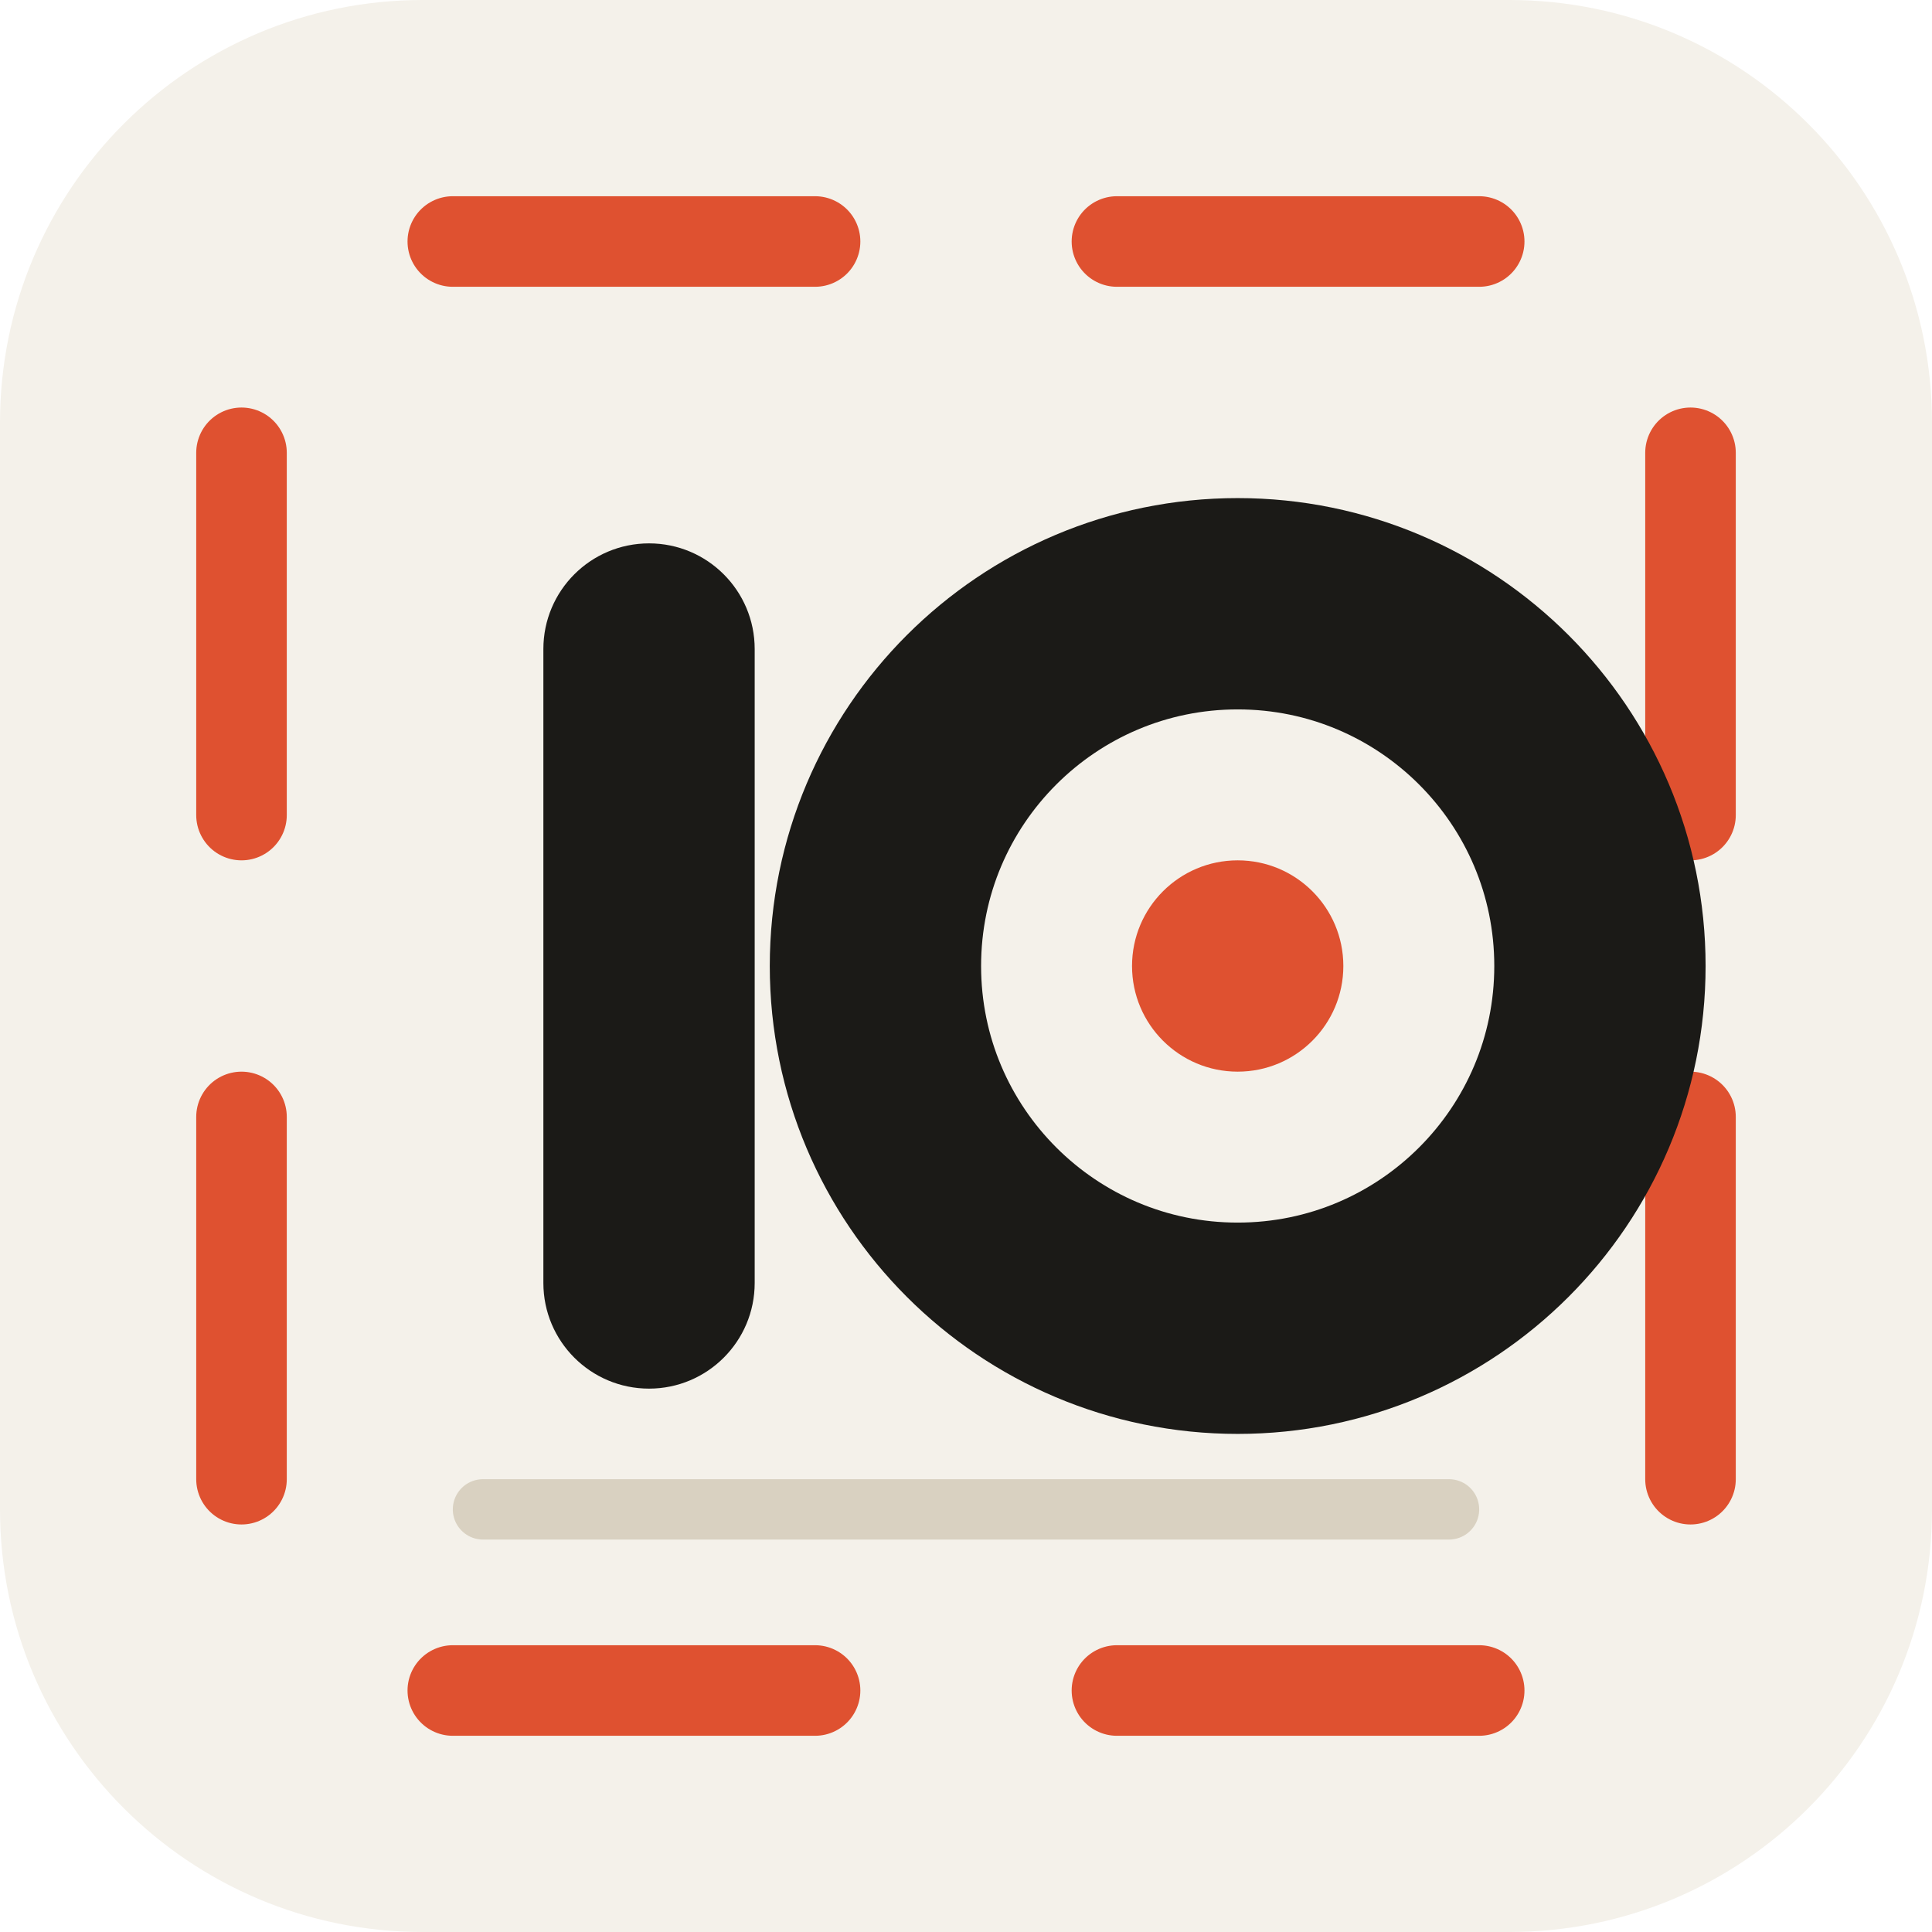
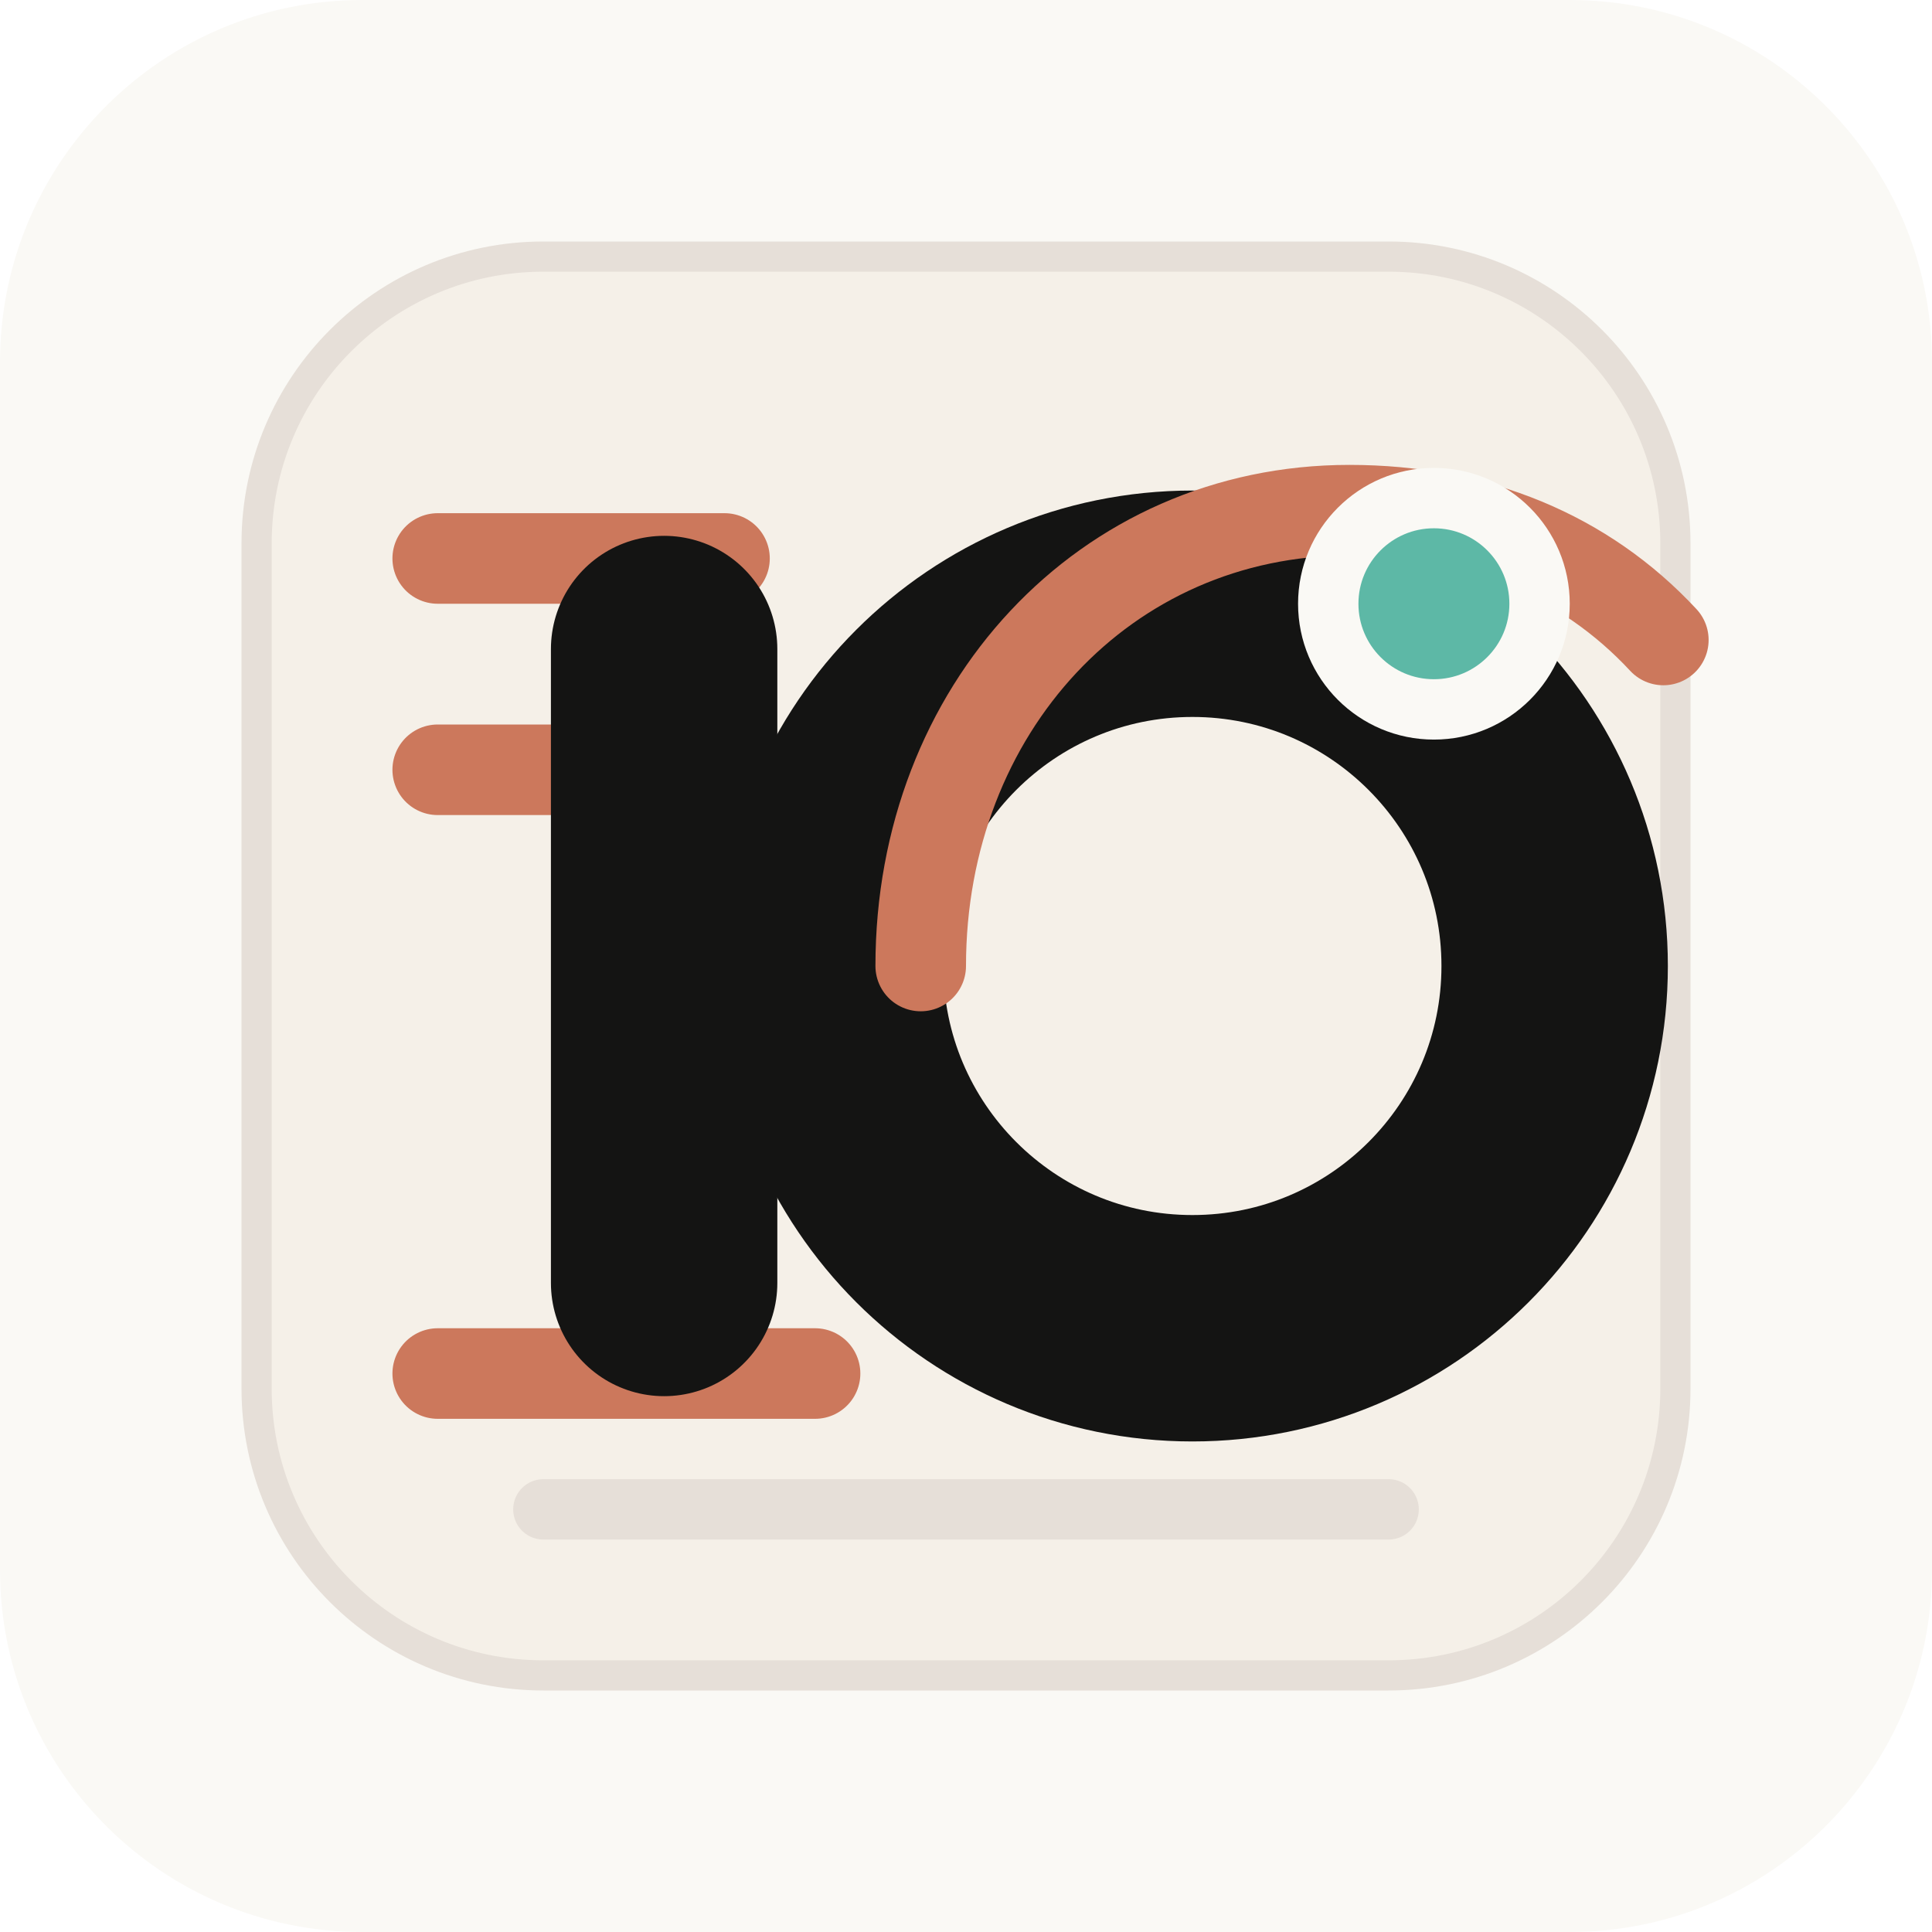
<svg xmlns="http://www.w3.org/2000/svg" viewBox="0 0 64 64" role="img" aria-label="IOHub">
-   <rect width="64" height="64" rx="14" fill="#f4f1ea" />
-   <path d="M15 8h12M8 15V27M49 8h-12M56 15v12M15 56h12M8 49V37M49 56H37M56 49V37" fill="none" stroke="#df5130" stroke-width="3" stroke-linecap="round" />
-   <rect x="18" y="18" width="7" height="28" rx="3.5" fill="#1b1a17" />
-   <circle cx="41" cy="32" r="12" fill="none" stroke="#1b1a17" stroke-width="7" />
-   <circle cx="41" cy="32" r="3.5" fill="#df5130" />
-   <path d="M16 50h32" stroke="#d9d1c1" stroke-width="2" stroke-linecap="round" />
+   <rect width="64" height="64" rx="12" fill="#faf9f5" />
+   <rect x="8.5" y="8.5" width="47" height="47" rx="9.5" fill="#f5f0e8" stroke="#e6dfd8" />
+   <path d="M14.5 18.5h9.5M14.5 25.5h7M14.5 45.5h12.5M39.5 18.5h10" fill="none" stroke="#cc785c" stroke-width="3" stroke-linecap="round" />
+   <path d="M22 21.5v21" fill="none" stroke="#141413" stroke-width="7.5" stroke-linecap="round" />
+   <circle cx="39.5" cy="32" r="12" fill="none" stroke="#141413" stroke-width="7.5" />
+   <path d="M30.5 32c0-8.5 6.1-15.1 14.2-15.1 4.2 0 7.8 1.5 10.4 4.3" fill="none" stroke="#cc785c" stroke-width="3" stroke-linecap="round" />
+   <circle cx="47.5" cy="20" r="3.5" fill="#5db8a6" stroke="#faf9f5" stroke-width="2" />
+   <path d="M18 50h28" fill="none" stroke="#e6dfd8" stroke-width="2" stroke-linecap="round" />
</svg>
